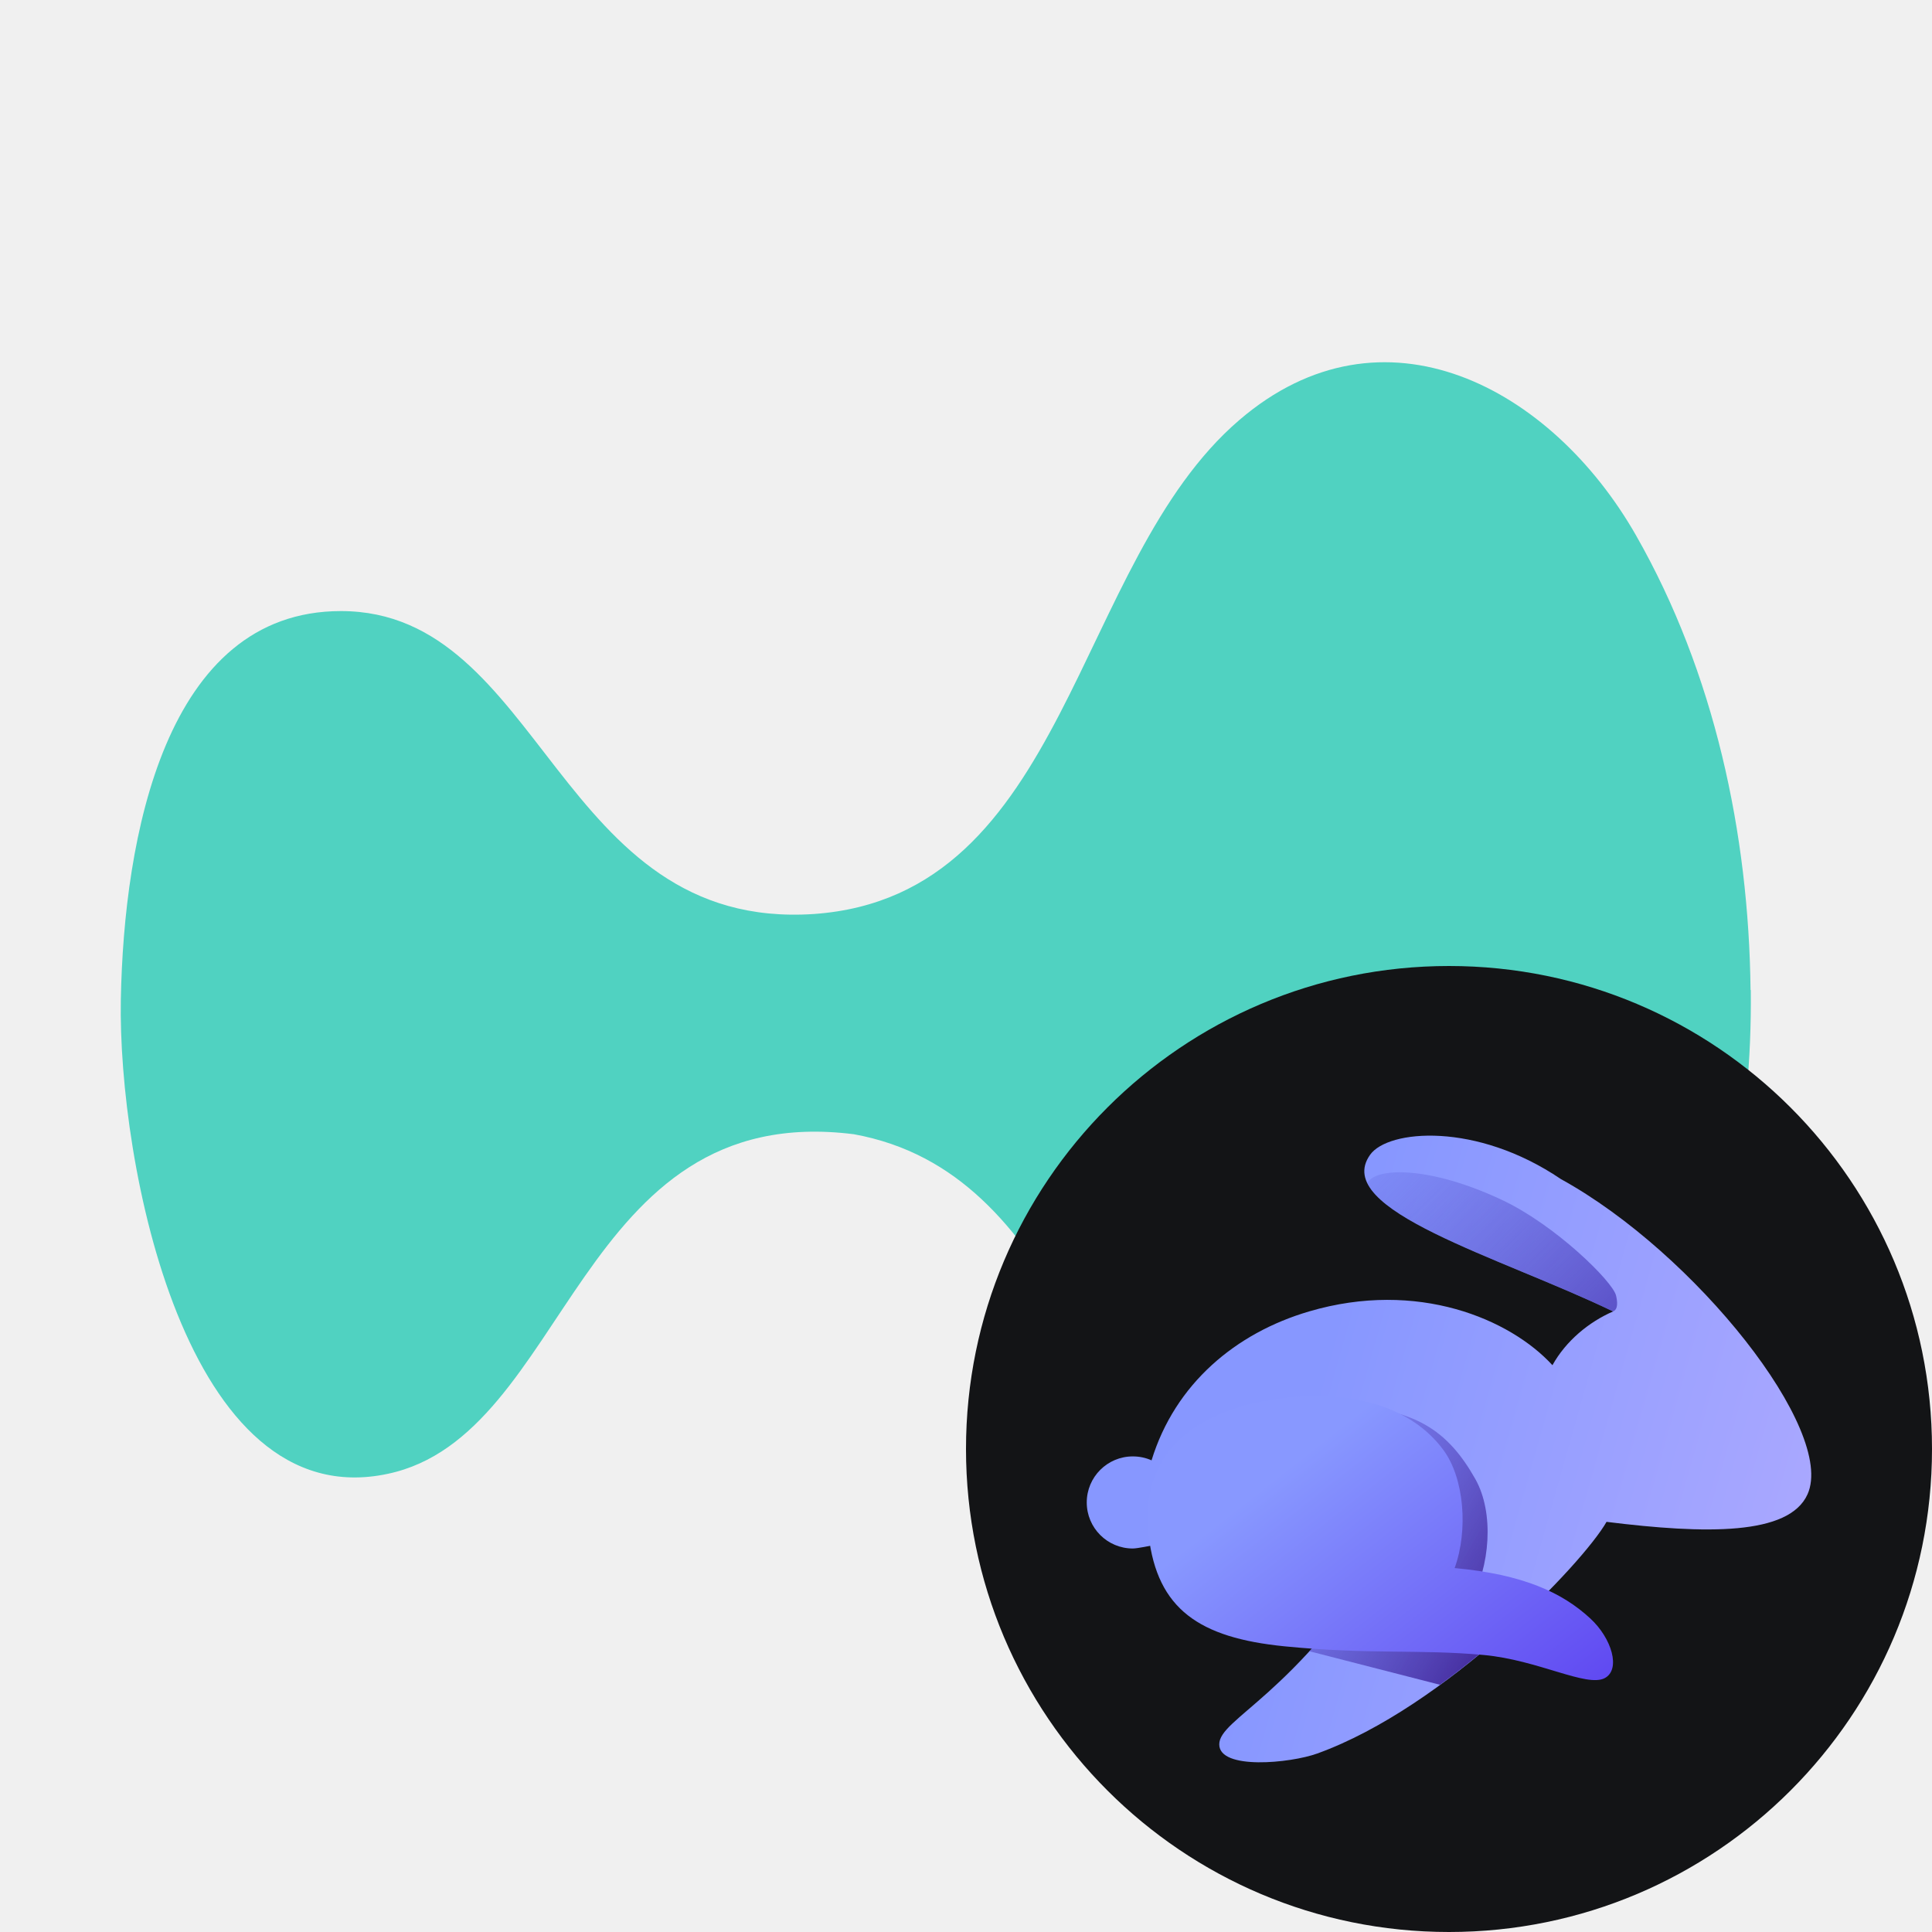
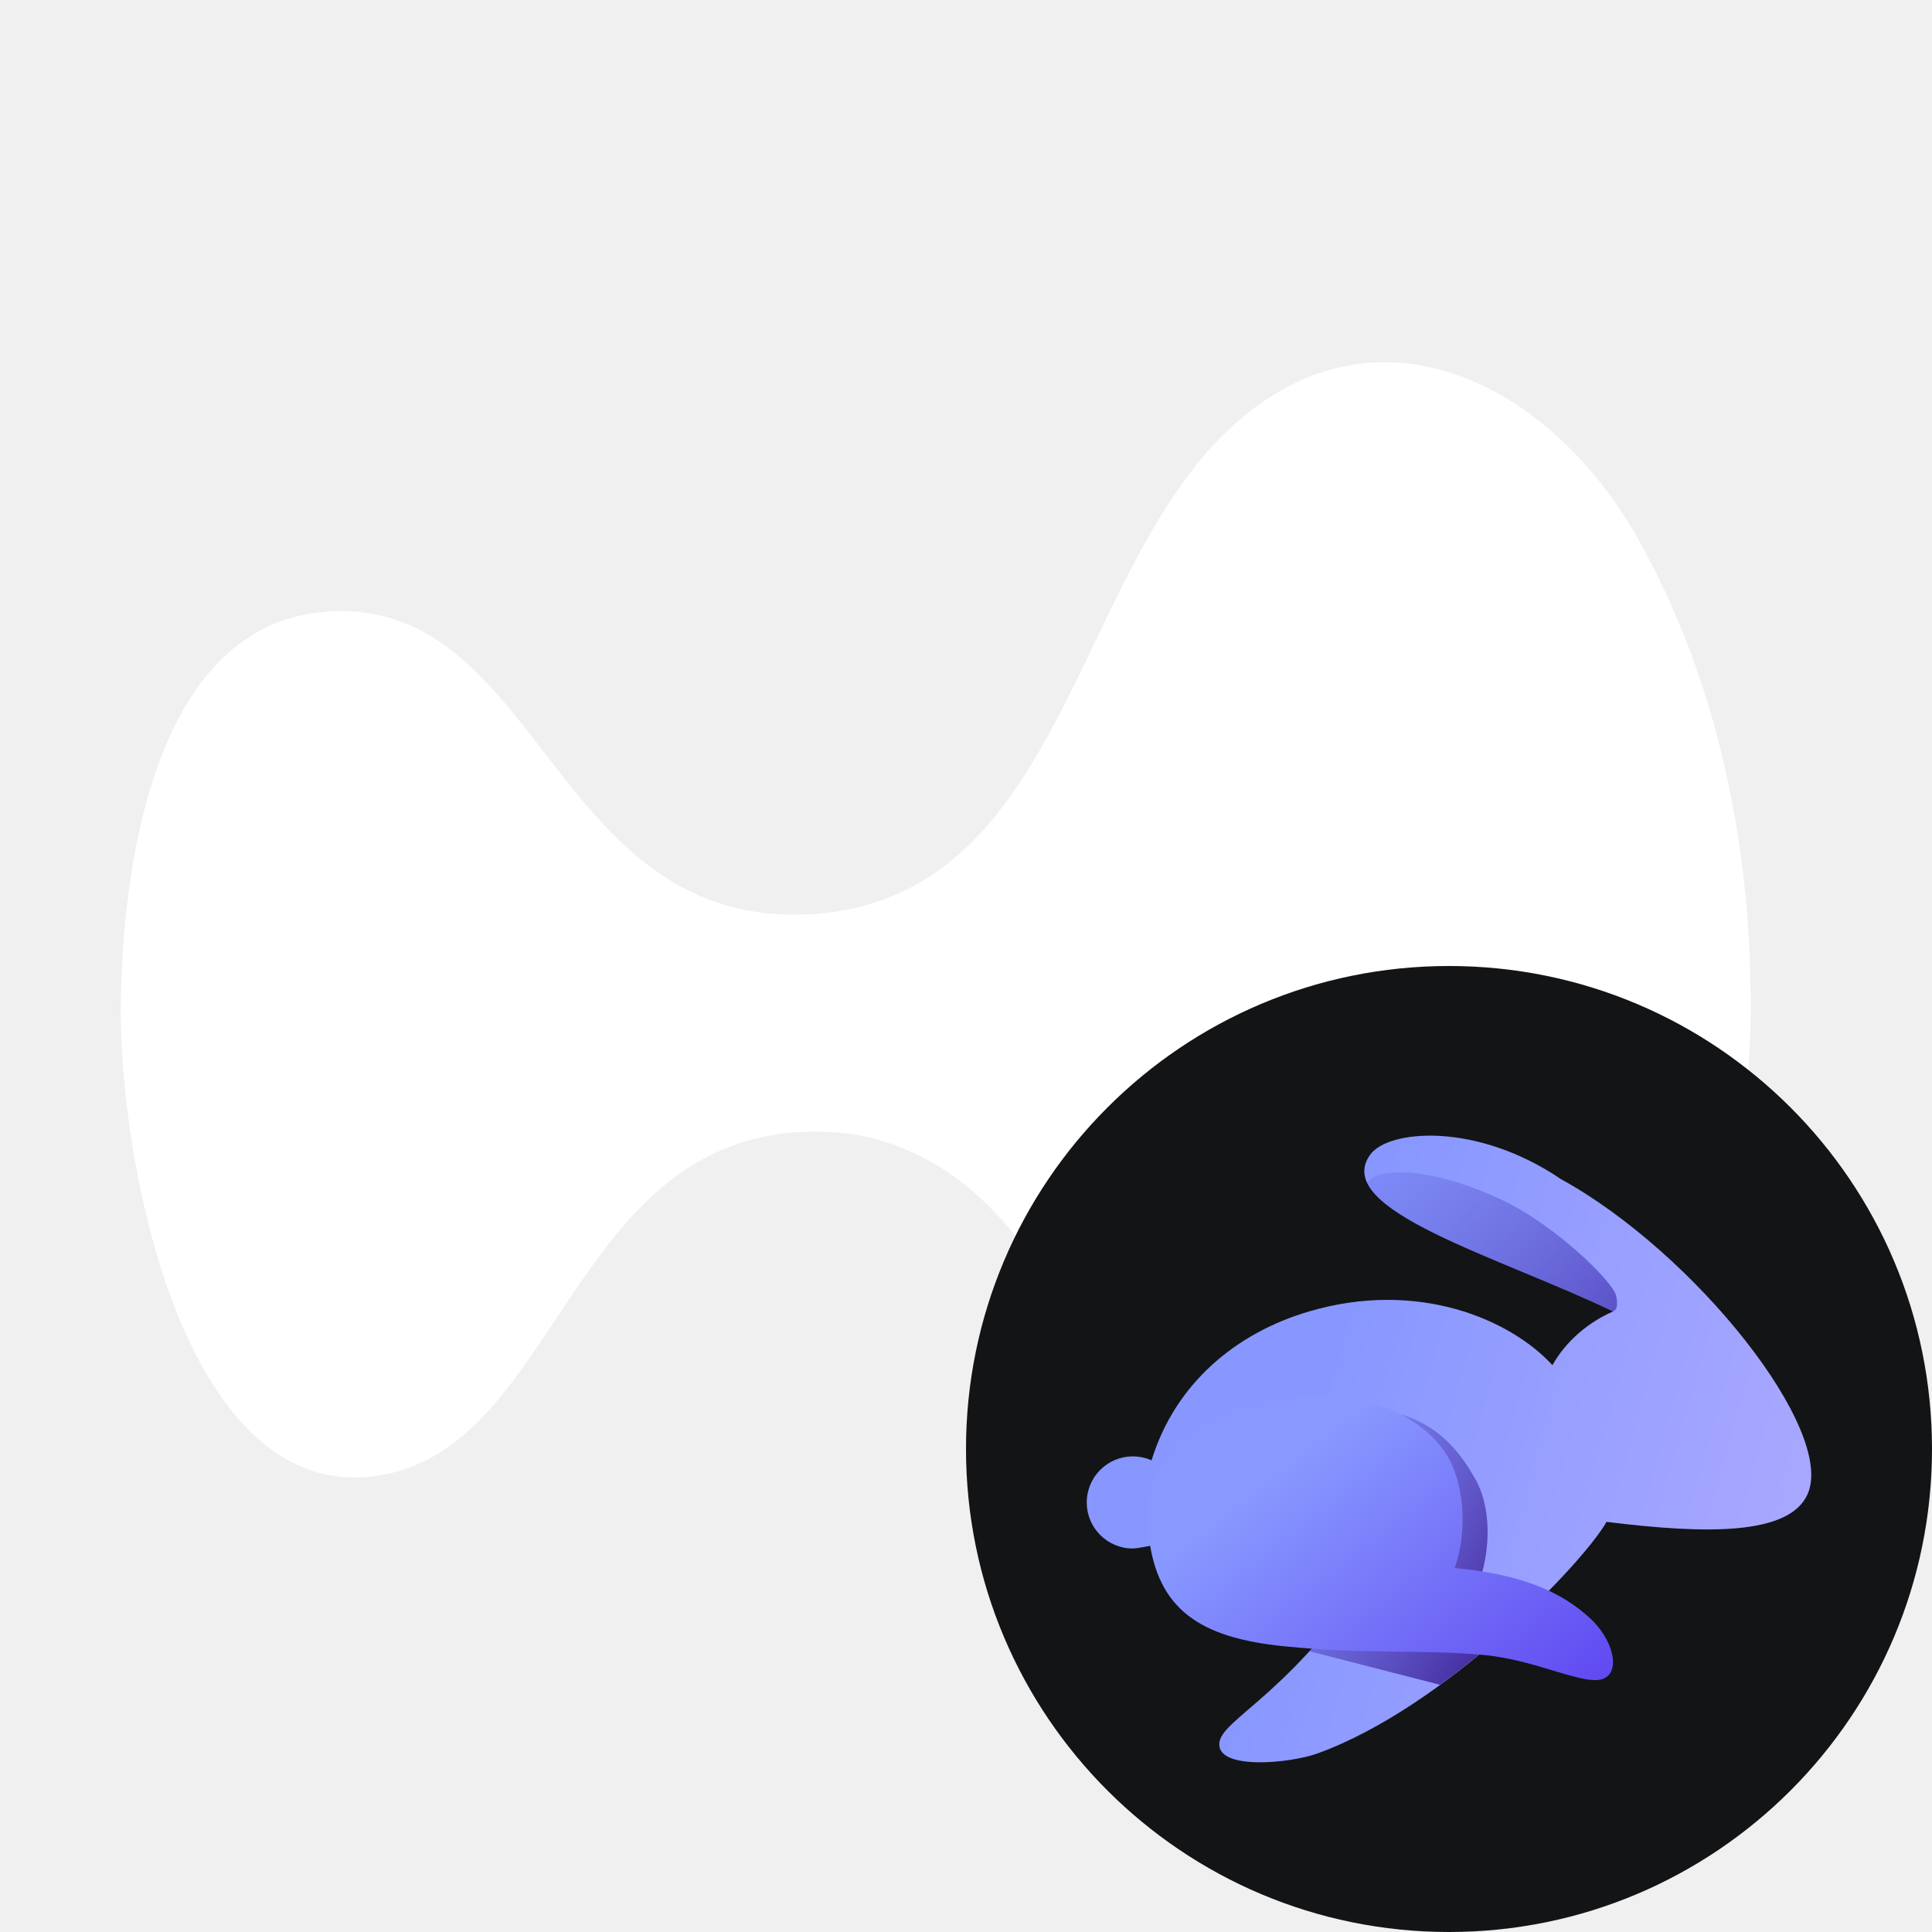
<svg xmlns="http://www.w3.org/2000/svg" width="24" height="24" viewBox="0 0 24 24" fill="none">
  <g clip-path="url(#perpsTopBarLogoClip)">
-     <path d="M21.749 12.299C21.768 14.036 21.42 15.695 20.736 17.28C19.761 19.538 17.421 21.384 15.284 19.419C13.542 17.817 13.218 14.566 10.608 14.09C7.154 13.653 7.07 17.837 4.814 18.309C2.299 18.843 1.464 14.425 1.501 12.418C1.538 10.412 2.049 7.591 4.235 7.591C6.75 7.591 6.92 11.569 10.112 11.354C13.274 11.129 13.329 6.99 15.395 5.218C17.178 3.687 19.274 4.81 20.324 6.652C21.297 8.357 21.725 10.357 21.746 12.299H21.749Z" fill="#50D2C1" />
+     <path d="M21.749 12.299C21.768 14.036 21.42 15.695 20.736 17.28C19.761 19.538 17.421 21.384 15.284 19.419C13.542 17.817 13.218 14.566 10.608 14.09C7.154 13.653 7.07 17.837 4.814 18.309C2.299 18.843 1.464 14.425 1.501 12.418C1.538 10.412 2.049 7.591 4.235 7.591C6.75 7.591 6.92 11.569 10.112 11.354C13.274 11.129 13.329 6.99 15.395 5.218C17.178 3.687 19.274 4.81 20.324 6.652C21.297 8.357 21.725 10.357 21.746 12.299H21.749Z" fill="white" />
    <g clip-path="url(#perpsTopBarRabbyClip)">
      <circle cx="18" cy="18" r="6" fill="#131416" />
      <path d="M22.454 18.562C22.808 17.772 21.06 15.566 19.39 14.647C18.338 13.934 17.242 14.032 17.02 14.345C16.532 15.031 18.633 15.613 20.039 16.291C19.737 16.422 19.452 16.658 19.285 16.959C18.761 16.387 17.611 15.894 16.262 16.291C15.352 16.558 14.597 17.189 14.305 18.141C14.234 18.109 14.155 18.092 14.072 18.092C13.756 18.092 13.5 18.348 13.5 18.664C13.5 18.98 13.756 19.236 14.072 19.236C14.131 19.236 14.314 19.197 14.314 19.197L17.242 19.218C16.071 21.075 15.146 21.347 15.146 21.669C15.146 21.991 16.031 21.903 16.363 21.783C17.955 21.209 19.664 19.42 19.957 18.905C21.189 19.058 22.224 19.076 22.454 18.562Z" fill="url(#perpsTopBarBodyGradient)" />
      <path d="M16.985 14.696C17.087 14.501 17.753 14.48 18.658 14.906C19.323 15.219 20.033 15.919 20.075 16.093C20.093 16.169 20.103 16.265 20.038 16.291C18.878 15.731 17.247 15.237 16.985 14.696Z" fill="url(#perpsTopBarEarGradient)" />
      <path d="M16.605 17.468C17.576 17.468 17.994 17.783 18.327 18.373C18.564 18.794 18.512 19.461 18.261 19.911C18.496 19.969 18.703 20.033 18.886 20.103C18.589 20.38 18.249 20.666 17.888 20.929C17.394 20.803 16.945 20.687 16.264 20.512C16.554 20.195 16.887 19.779 17.241 19.216L14.614 19.198C14.605 19.092 14.603 18.976 14.605 18.85C14.631 17.649 16.07 17.468 16.605 17.468Z" fill="url(#perpsTopBarShadowLegGradient)" />
      <path d="M14.269 19.075C14.377 19.987 14.895 20.345 15.955 20.451C17.015 20.556 17.622 20.485 18.432 20.559C19.108 20.621 19.711 20.965 19.935 20.846C20.136 20.739 20.024 20.352 19.754 20.104C19.405 19.782 18.921 19.558 18.07 19.479C18.239 19.014 18.192 18.363 17.928 18.009C17.548 17.497 16.845 17.265 15.955 17.366C15.025 17.472 14.134 17.93 14.269 19.075Z" fill="url(#perpsTopBarLegGradient)" />
    </g>
  </g>
  <defs>
    <linearGradient id="perpsTopBarBodyGradient" x1="16.156" y1="17.862" x2="22.378" y2="19.627" gradientUnits="userSpaceOnUse">
      <stop stop-color="#8797FF" />
      <stop offset="1" stop-color="#AAA8FF" />
    </linearGradient>
    <linearGradient id="perpsTopBarEarGradient" x1="21.329" y1="17.743" x2="16.84" y2="13.244" gradientUnits="userSpaceOnUse">
      <stop stop-color="#3B22A0" />
      <stop offset="1" stop-color="#5156D8" stop-opacity="0" />
    </linearGradient>
    <linearGradient id="perpsTopBarShadowLegGradient" x1="19.011" y1="20.258" x2="14.7" y2="17.778" gradientUnits="userSpaceOnUse">
      <stop stop-color="#3B1E8F" />
      <stop offset="1" stop-color="#6A6FFB" stop-opacity="0" />
    </linearGradient>
    <linearGradient id="perpsTopBarLegGradient" x1="16.527" y1="17.815" x2="19.442" y2="21.519" gradientUnits="userSpaceOnUse">
      <stop stop-color="#8898FF" />
      <stop offset="0.984" stop-color="#5F47F1" />
    </linearGradient>
    <clipPath id="perpsTopBarLogoClip">
      <rect width="24" height="24" fill="white" />
    </clipPath>
    <clipPath id="perpsTopBarRabbyClip">
      <rect width="12" height="12" fill="white" transform="translate(12 12)" />
    </clipPath>
  </defs>
</svg>
